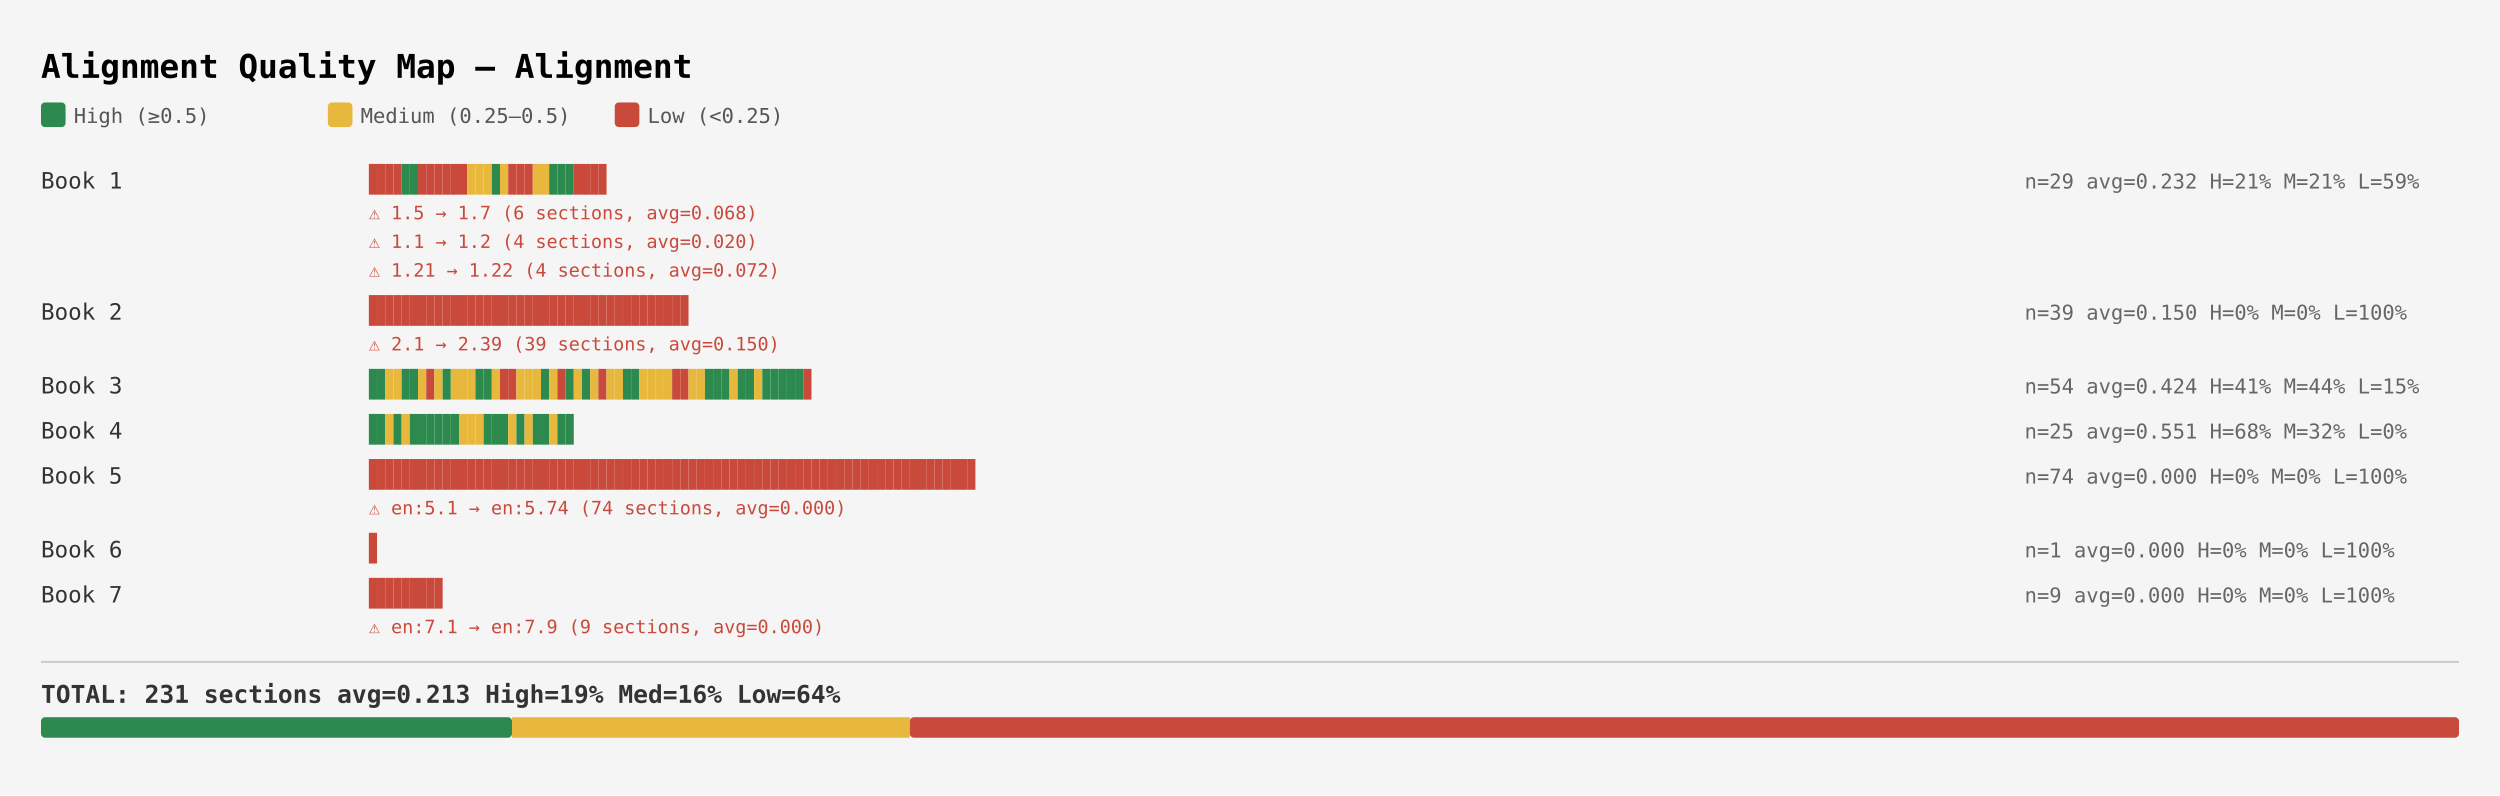
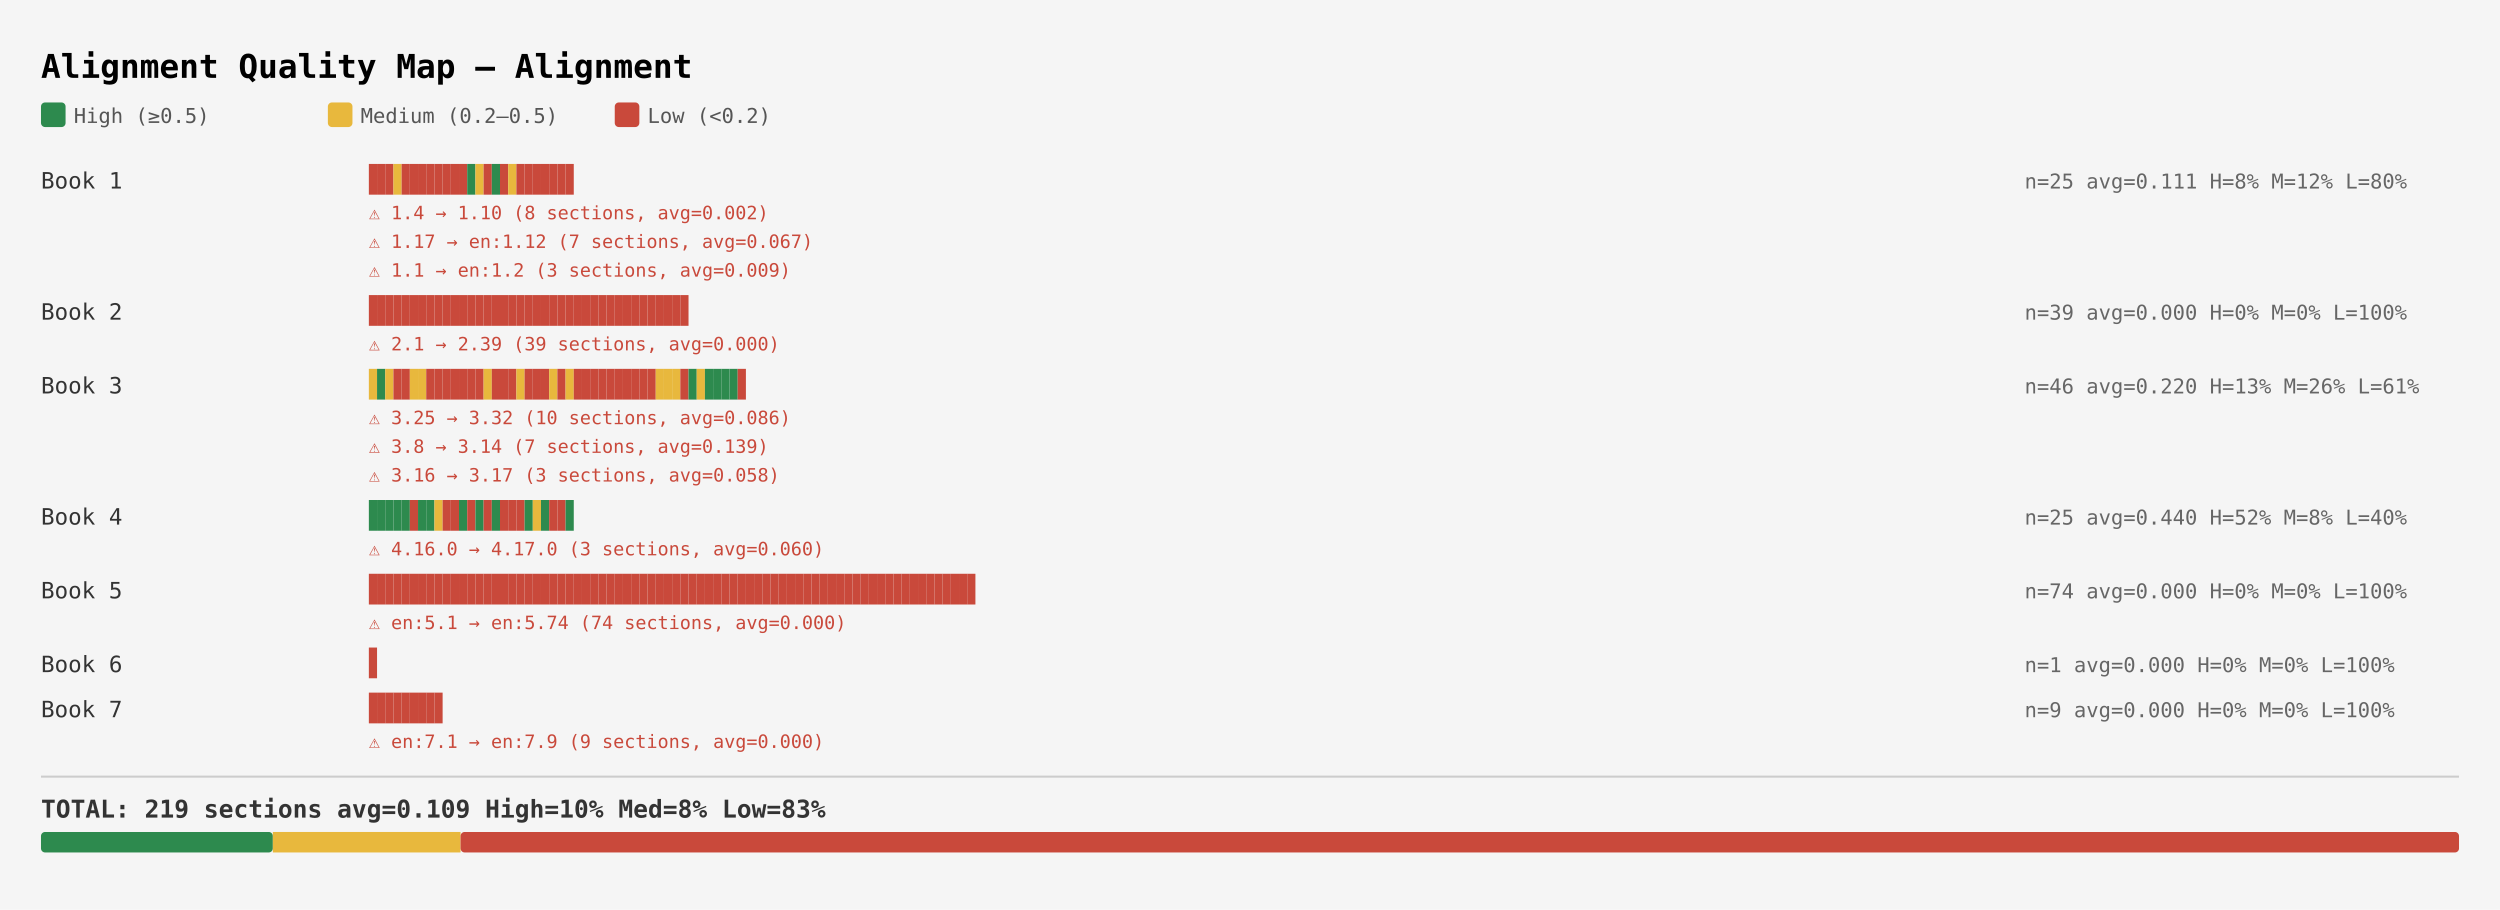
- <svg xmlns="http://www.w3.org/2000/svg" width="1220" height="388" viewBox="0 0 1220 388">
-   <rect width="1220" height="388" fill="#f5f5f5" />
+ <svg xmlns="http://www.w3.org/2000/svg" width="1220" height="444" viewBox="0 0 1220 444">
+   <rect width="1220" height="444" fill="#f5f5f5" />
  <style>
  text { font-family: "SF Mono", "Menlo", "Monaco", monospace; }
  .title { font-size: 16px; font-weight: bold; }
  .subtitle { font-size: 11px; fill: #888; }
  .label { font-size: 11px; fill: #333; }
  .stats { font-size: 10px; fill: #666; }
  .warn { font-size: 9px; fill: #c9493b; }
  .total { font-size: 12px; font-weight: bold; fill: #333; }
  .legend-text { font-size: 10px; fill: #555; }
</style>
  <text x="20" y="38" class="title">Alignment Quality Map — Alignment</text>
  <rect x="20" y="50" width="12" height="12" fill="#2d8a4e" rx="2" />
  <text x="36" y="60" class="legend-text">High (≥0.5)</text>
  <rect x="160" y="50" width="12" height="12" fill="#e8b83d" rx="2" />
-   <text x="176" y="60" class="legend-text">Medium (0.25–0.5)</text>
+   <text x="176" y="60" class="legend-text">Medium (0.2–0.5)</text>
  <rect x="300" y="50" width="12" height="12" fill="#c9493b" rx="2" />
-   <text x="316" y="60" class="legend-text">Low (&lt;0.25)</text>
+   <text x="316" y="60" class="legend-text">Low (&lt;0.2)</text>
  <text x="20" y="92" class="label">Book 1</text>
-   <text x="988" y="92" class="stats">n=29  avg=0.232  H=21%  M=21%  L=59%</text>
+   <text x="988" y="92" class="stats">n=25  avg=0.111  H=8%  M=12%  L=80%</text>
  <a href="tlg0640.tlg001.perseus-eng80.html#s1-1">
    <rect x="180" y="80" width="4" height="15" fill="#c9493b" />
  </a>
  <a href="tlg0640.tlg001.perseus-eng80.html#s1-2">
    <rect x="184" y="80" width="4" height="15" fill="#c9493b" />
  </a>
-   <a href="tlg0640.tlg001.perseus-eng80.html#s1-1">
+   <a href="tlg0640.tlg001.perseus-eng80.html#sen:1-2">
    <rect x="188" y="80" width="4" height="15" fill="#c9493b" />
  </a>
-   <a href="tlg0640.tlg001.perseus-eng80.html#s1-2">
-     <rect x="192" y="80" width="4" height="15" fill="#c9493b" />
-   </a>
  <a href="tlg0640.tlg001.perseus-eng80.html#s1-3">
-     <rect x="196" y="80" width="4" height="15" fill="#2d8a4e" />
+     <rect x="192" y="80" width="4" height="15" fill="#e8b83d" />
  </a>
  <a href="tlg0640.tlg001.perseus-eng80.html#s1-4">
-     <rect x="200" y="80" width="4" height="15" fill="#2d8a4e" />
+     <rect x="196" y="80" width="4" height="15" fill="#c9493b" />
  </a>
  <a href="tlg0640.tlg001.perseus-eng80.html#s1-5">
+     <rect x="200" y="80" width="4" height="15" fill="#c9493b" />
+   </a>
+   <a href="tlg0640.tlg001.perseus-eng80.html#s1-6">
    <rect x="204" y="80" width="4" height="15" fill="#c9493b" />
  </a>
-   <a href="tlg0640.tlg001.perseus-eng80.html#s1-5">
+   <a href="tlg0640.tlg001.perseus-eng80.html#s1-7">
    <rect x="208" y="80" width="4" height="15" fill="#c9493b" />
  </a>
-   <a href="tlg0640.tlg001.perseus-eng80.html#s1-6">
+   <a href="tlg0640.tlg001.perseus-eng80.html#sen:1-5">
    <rect x="212" y="80" width="4" height="15" fill="#c9493b" />
  </a>
-   <a href="tlg0640.tlg001.perseus-eng80.html#s1-7">
+   <a href="tlg0640.tlg001.perseus-eng80.html#s1-8">
    <rect x="216" y="80" width="4" height="15" fill="#c9493b" />
  </a>
-   <a href="tlg0640.tlg001.perseus-eng80.html#s1-6">
+   <a href="tlg0640.tlg001.perseus-eng80.html#s1-9">
    <rect x="220" y="80" width="4" height="15" fill="#c9493b" />
  </a>
-   <a href="tlg0640.tlg001.perseus-eng80.html#s1-7">
+   <a href="tlg0640.tlg001.perseus-eng80.html#s1-10">
    <rect x="224" y="80" width="4" height="15" fill="#c9493b" />
  </a>
-   <a href="tlg0640.tlg001.perseus-eng80.html#s1-8">
-     <rect x="228" y="80" width="4" height="15" fill="#e8b83d" />
-   </a>
-   <a href="tlg0640.tlg001.perseus-eng80.html#s1-9">
+   <a href="tlg0640.tlg001.perseus-eng80.html#s1-11">
+     <rect x="228" y="80" width="4" height="15" fill="#2d8a4e" />
+   </a>
+   <a href="tlg0640.tlg001.perseus-eng80.html#s1-12">
    <rect x="232" y="80" width="4" height="15" fill="#e8b83d" />
  </a>
-   <a href="tlg0640.tlg001.perseus-eng80.html#s1-10">
-     <rect x="236" y="80" width="4" height="15" fill="#e8b83d" />
-   </a>
-   <a href="tlg0640.tlg001.perseus-eng80.html#s1-11">
+   <a href="tlg0640.tlg001.perseus-eng80.html#s1-13">
+     <rect x="236" y="80" width="4" height="15" fill="#c9493b" />
+   </a>
+   <a href="tlg0640.tlg001.perseus-eng80.html#s1-14">
    <rect x="240" y="80" width="4" height="15" fill="#2d8a4e" />
  </a>
-   <a href="tlg0640.tlg001.perseus-eng80.html#s1-12">
-     <rect x="244" y="80" width="4" height="15" fill="#e8b83d" />
-   </a>
-   <a href="tlg0640.tlg001.perseus-eng80.html#s1-13">
-     <rect x="248" y="80" width="4" height="15" fill="#c9493b" />
-   </a>
-   <a href="tlg0640.tlg001.perseus-eng80.html#s1-14">
+   <a href="tlg0640.tlg001.perseus-eng80.html#s1-15">
+     <rect x="244" y="80" width="4" height="15" fill="#c9493b" />
+   </a>
+   <a href="tlg0640.tlg001.perseus-eng80.html#s1-16">
+     <rect x="248" y="80" width="4" height="15" fill="#e8b83d" />
+   </a>
+   <a href="tlg0640.tlg001.perseus-eng80.html#s1-17">
    <rect x="252" y="80" width="4" height="15" fill="#c9493b" />
  </a>
-   <a href="tlg0640.tlg001.perseus-eng80.html#s1-15">
+   <a href="tlg0640.tlg001.perseus-eng80.html#s1-18">
    <rect x="256" y="80" width="4" height="15" fill="#c9493b" />
  </a>
-   <a href="tlg0640.tlg001.perseus-eng80.html#s1-16">
-     <rect x="260" y="80" width="4" height="15" fill="#e8b83d" />
-   </a>
-   <a href="tlg0640.tlg001.perseus-eng80.html#s1-17">
-     <rect x="264" y="80" width="4" height="15" fill="#e8b83d" />
-   </a>
-   <a href="tlg0640.tlg001.perseus-eng80.html#s1-18">
-     <rect x="268" y="80" width="4" height="15" fill="#2d8a4e" />
-   </a>
  <a href="tlg0640.tlg001.perseus-eng80.html#s1-19">
-     <rect x="272" y="80" width="4" height="15" fill="#2d8a4e" />
+     <rect x="260" y="80" width="4" height="15" fill="#c9493b" />
  </a>
  <a href="tlg0640.tlg001.perseus-eng80.html#s1-20">
-     <rect x="276" y="80" width="4" height="15" fill="#2d8a4e" />
+     <rect x="264" y="80" width="4" height="15" fill="#c9493b" />
  </a>
  <a href="tlg0640.tlg001.perseus-eng80.html#s1-21">
-     <rect x="280" y="80" width="4" height="15" fill="#c9493b" />
+     <rect x="268" y="80" width="4" height="15" fill="#c9493b" />
  </a>
  <a href="tlg0640.tlg001.perseus-eng80.html#s1-22">
-     <rect x="284" y="80" width="4" height="15" fill="#c9493b" />
-   </a>
-   <a href="tlg0640.tlg001.perseus-eng80.html#s1-21">
-     <rect x="288" y="80" width="4" height="15" fill="#c9493b" />
-   </a>
-   <a href="tlg0640.tlg001.perseus-eng80.html#s1-22">
-     <rect x="292" y="80" width="4" height="15" fill="#c9493b" />
-   </a>
-   <text x="180" y="107" class="warn">⚠ 1.5 → 1.7  (6 sections, avg=0.068)</text>
-   <text x="180" y="121" class="warn">⚠ 1.1 → 1.2  (4 sections, avg=0.020)</text>
-   <text x="180" y="135" class="warn">⚠ 1.21 → 1.22  (4 sections, avg=0.072)</text>
+     <rect x="272" y="80" width="4" height="15" fill="#c9493b" />
+   </a>
+   <a href="tlg0640.tlg001.perseus-eng80.html#sen:1-12">
+     <rect x="276" y="80" width="4" height="15" fill="#c9493b" />
+   </a>
+   <text x="180" y="107" class="warn">⚠ 1.4 → 1.10  (8 sections, avg=0.002)</text>
+   <text x="180" y="121" class="warn">⚠ 1.17 → en:1.12  (7 sections, avg=0.067)</text>
+   <text x="180" y="135" class="warn">⚠ 1.1 → en:1.2  (3 sections, avg=0.009)</text>
  <text x="20" y="156" class="label">Book 2</text>
-   <text x="988" y="156" class="stats">n=39  avg=0.150  H=0%  M=0%  L=100%</text>
+   <text x="988" y="156" class="stats">n=39  avg=0.000  H=0%  M=0%  L=100%</text>
  <a href="tlg0640.tlg001.perseus-eng80.html#s2-1">
    <rect x="180" y="144" width="4" height="15" fill="#c9493b" />
  </a>
  <a href="tlg0640.tlg001.perseus-eng80.html#s2-2">
    <rect x="184" y="144" width="4" height="15" fill="#c9493b" />
  </a>
  <a href="tlg0640.tlg001.perseus-eng80.html#s2-3">
    <rect x="188" y="144" width="4" height="15" fill="#c9493b" />
  </a>
  <a href="tlg0640.tlg001.perseus-eng80.html#s2-4">
    <rect x="192" y="144" width="4" height="15" fill="#c9493b" />
  </a>
  <a href="tlg0640.tlg001.perseus-eng80.html#s2-5">
    <rect x="196" y="144" width="4" height="15" fill="#c9493b" />
  </a>
  <a href="tlg0640.tlg001.perseus-eng80.html#s2-6">
    <rect x="200" y="144" width="4" height="15" fill="#c9493b" />
  </a>
  <a href="tlg0640.tlg001.perseus-eng80.html#s2-7">
    <rect x="204" y="144" width="4" height="15" fill="#c9493b" />
  </a>
  <a href="tlg0640.tlg001.perseus-eng80.html#s2-8">
    <rect x="208" y="144" width="4" height="15" fill="#c9493b" />
  </a>
  <a href="tlg0640.tlg001.perseus-eng80.html#s2-9">
    <rect x="212" y="144" width="4" height="15" fill="#c9493b" />
  </a>
  <a href="tlg0640.tlg001.perseus-eng80.html#s2-10">
    <rect x="216" y="144" width="4" height="15" fill="#c9493b" />
  </a>
  <a href="tlg0640.tlg001.perseus-eng80.html#s2-11">
    <rect x="220" y="144" width="4" height="15" fill="#c9493b" />
  </a>
  <a href="tlg0640.tlg001.perseus-eng80.html#s2-12">
    <rect x="224" y="144" width="4" height="15" fill="#c9493b" />
  </a>
  <a href="tlg0640.tlg001.perseus-eng80.html#s2-13">
    <rect x="228" y="144" width="4" height="15" fill="#c9493b" />
  </a>
  <a href="tlg0640.tlg001.perseus-eng80.html#s2-14">
    <rect x="232" y="144" width="4" height="15" fill="#c9493b" />
  </a>
  <a href="tlg0640.tlg001.perseus-eng80.html#s2-15">
    <rect x="236" y="144" width="4" height="15" fill="#c9493b" />
  </a>
  <a href="tlg0640.tlg001.perseus-eng80.html#s2-16">
    <rect x="240" y="144" width="4" height="15" fill="#c9493b" />
  </a>
  <a href="tlg0640.tlg001.perseus-eng80.html#s2-17">
    <rect x="244" y="144" width="4" height="15" fill="#c9493b" />
  </a>
  <a href="tlg0640.tlg001.perseus-eng80.html#s2-18">
    <rect x="248" y="144" width="4" height="15" fill="#c9493b" />
  </a>
  <a href="tlg0640.tlg001.perseus-eng80.html#s2-19">
    <rect x="252" y="144" width="4" height="15" fill="#c9493b" />
  </a>
  <a href="tlg0640.tlg001.perseus-eng80.html#s2-20">
    <rect x="256" y="144" width="4" height="15" fill="#c9493b" />
  </a>
  <a href="tlg0640.tlg001.perseus-eng80.html#s2-21">
    <rect x="260" y="144" width="4" height="15" fill="#c9493b" />
  </a>
  <a href="tlg0640.tlg001.perseus-eng80.html#s2-22">
    <rect x="264" y="144" width="4" height="15" fill="#c9493b" />
  </a>
  <a href="tlg0640.tlg001.perseus-eng80.html#s2-23">
    <rect x="268" y="144" width="4" height="15" fill="#c9493b" />
  </a>
  <a href="tlg0640.tlg001.perseus-eng80.html#s2-24">
    <rect x="272" y="144" width="4" height="15" fill="#c9493b" />
  </a>
  <a href="tlg0640.tlg001.perseus-eng80.html#s2-25">
    <rect x="276" y="144" width="4" height="15" fill="#c9493b" />
  </a>
  <a href="tlg0640.tlg001.perseus-eng80.html#s2-26">
    <rect x="280" y="144" width="4" height="15" fill="#c9493b" />
  </a>
  <a href="tlg0640.tlg001.perseus-eng80.html#s2-27">
    <rect x="284" y="144" width="4" height="15" fill="#c9493b" />
  </a>
  <a href="tlg0640.tlg001.perseus-eng80.html#s2-28">
    <rect x="288" y="144" width="4" height="15" fill="#c9493b" />
  </a>
  <a href="tlg0640.tlg001.perseus-eng80.html#s2-29">
    <rect x="292" y="144" width="4" height="15" fill="#c9493b" />
  </a>
  <a href="tlg0640.tlg001.perseus-eng80.html#s2-30">
    <rect x="296" y="144" width="4" height="15" fill="#c9493b" />
  </a>
  <a href="tlg0640.tlg001.perseus-eng80.html#s2-31">
    <rect x="300" y="144" width="4" height="15" fill="#c9493b" />
  </a>
  <a href="tlg0640.tlg001.perseus-eng80.html#s2-32">
    <rect x="304" y="144" width="4" height="15" fill="#c9493b" />
  </a>
  <a href="tlg0640.tlg001.perseus-eng80.html#s2-33">
    <rect x="308" y="144" width="4" height="15" fill="#c9493b" />
  </a>
  <a href="tlg0640.tlg001.perseus-eng80.html#s2-34">
    <rect x="312" y="144" width="4" height="15" fill="#c9493b" />
  </a>
  <a href="tlg0640.tlg001.perseus-eng80.html#s2-35">
    <rect x="316" y="144" width="4" height="15" fill="#c9493b" />
  </a>
  <a href="tlg0640.tlg001.perseus-eng80.html#s2-36">
    <rect x="320" y="144" width="4" height="15" fill="#c9493b" />
  </a>
  <a href="tlg0640.tlg001.perseus-eng80.html#s2-37">
    <rect x="324" y="144" width="4" height="15" fill="#c9493b" />
  </a>
  <a href="tlg0640.tlg001.perseus-eng80.html#s2-38">
    <rect x="328" y="144" width="4" height="15" fill="#c9493b" />
  </a>
  <a href="tlg0640.tlg001.perseus-eng80.html#s2-39">
    <rect x="332" y="144" width="4" height="15" fill="#c9493b" />
  </a>
-   <text x="180" y="171" class="warn">⚠ 2.1 → 2.39  (39 sections, avg=0.150)</text>
+   <text x="180" y="171" class="warn">⚠ 2.1 → 2.39  (39 sections, avg=0.000)</text>
  <text x="20" y="192" class="label">Book 3</text>
-   <text x="988" y="192" class="stats">n=54  avg=0.424  H=41%  M=44%  L=15%</text>
+   <text x="988" y="192" class="stats">n=46  avg=0.220  H=13%  M=26%  L=61%</text>
  <a href="tlg0640.tlg001.perseus-eng80.html#s3-1">
-     <rect x="180" y="180" width="4" height="15" fill="#2d8a4e" />
-   </a>
-   <a href="tlg0640.tlg001.perseus-eng80.html#s3-1">
+     <rect x="180" y="180" width="4" height="15" fill="#e8b83d" />
+   </a>
+   <a href="tlg0640.tlg001.perseus-eng80.html#s3-2">
    <rect x="184" y="180" width="4" height="15" fill="#2d8a4e" />
  </a>
-   <a href="tlg0640.tlg001.perseus-eng80.html#s3-2">
+   <a href="tlg0640.tlg001.perseus-eng80.html#s3-3">
    <rect x="188" y="180" width="4" height="15" fill="#e8b83d" />
  </a>
-   <a href="tlg0640.tlg001.perseus-eng80.html#s3-2">
-     <rect x="192" y="180" width="4" height="15" fill="#e8b83d" />
-   </a>
-   <a href="tlg0640.tlg001.perseus-eng80.html#s3-3">
-     <rect x="196" y="180" width="4" height="15" fill="#2d8a4e" />
-   </a>
-   <a href="tlg0640.tlg001.perseus-eng80.html#s3-3">
-     <rect x="200" y="180" width="4" height="15" fill="#2d8a4e" />
-   </a>
  <a href="tlg0640.tlg001.perseus-eng80.html#s3-4">
+     <rect x="192" y="180" width="4" height="15" fill="#c9493b" />
+   </a>
+   <a href="tlg0640.tlg001.perseus-eng80.html#s3-5">
+     <rect x="196" y="180" width="4" height="15" fill="#c9493b" />
+   </a>
+   <a href="tlg0640.tlg001.perseus-eng80.html#s3-6">
+     <rect x="200" y="180" width="4" height="15" fill="#e8b83d" />
+   </a>
+   <a href="tlg0640.tlg001.perseus-eng80.html#s3-7">
    <rect x="204" y="180" width="4" height="15" fill="#e8b83d" />
  </a>
-   <a href="tlg0640.tlg001.perseus-eng80.html#s3-5">
+   <a href="tlg0640.tlg001.perseus-eng80.html#s3-8">
    <rect x="208" y="180" width="4" height="15" fill="#c9493b" />
  </a>
-   <a href="tlg0640.tlg001.perseus-eng80.html#s3-5">
-     <rect x="212" y="180" width="4" height="15" fill="#e8b83d" />
-   </a>
-   <a href="tlg0640.tlg001.perseus-eng80.html#s3-6">
-     <rect x="216" y="180" width="4" height="15" fill="#2d8a4e" />
-   </a>
-   <a href="tlg0640.tlg001.perseus-eng80.html#s3-7">
-     <rect x="220" y="180" width="4" height="15" fill="#e8b83d" />
-   </a>
-   <a href="tlg0640.tlg001.perseus-eng80.html#s3-7">
-     <rect x="224" y="180" width="4" height="15" fill="#e8b83d" />
-   </a>
-   <a href="tlg0640.tlg001.perseus-eng80.html#s3-8">
-     <rect x="228" y="180" width="4" height="15" fill="#e8b83d" />
-   </a>
  <a href="tlg0640.tlg001.perseus-eng80.html#s3-9">
-     <rect x="232" y="180" width="4" height="15" fill="#2d8a4e" />
+     <rect x="212" y="180" width="4" height="15" fill="#c9493b" />
  </a>
  <a href="tlg0640.tlg001.perseus-eng80.html#s3-10">
-     <rect x="236" y="180" width="4" height="15" fill="#2d8a4e" />
+     <rect x="216" y="180" width="4" height="15" fill="#c9493b" />
  </a>
  <a href="tlg0640.tlg001.perseus-eng80.html#s3-11">
-     <rect x="240" y="180" width="4" height="15" fill="#e8b83d" />
-   </a>
-   <a href="tlg0640.tlg001.perseus-eng80.html#s3-11">
+     <rect x="220" y="180" width="4" height="15" fill="#c9493b" />
+   </a>
+   <a href="tlg0640.tlg001.perseus-eng80.html#s3-12">
+     <rect x="224" y="180" width="4" height="15" fill="#c9493b" />
+   </a>
+   <a href="tlg0640.tlg001.perseus-eng80.html#s3-13">
+     <rect x="228" y="180" width="4" height="15" fill="#c9493b" />
+   </a>
+   <a href="tlg0640.tlg001.perseus-eng80.html#s3-14">
+     <rect x="232" y="180" width="4" height="15" fill="#c9493b" />
+   </a>
+   <a href="tlg0640.tlg001.perseus-eng80.html#s3-15">
+     <rect x="236" y="180" width="4" height="15" fill="#e8b83d" />
+   </a>
+   <a href="tlg0640.tlg001.perseus-eng80.html#s3-16">
+     <rect x="240" y="180" width="4" height="15" fill="#c9493b" />
+   </a>
+   <a href="tlg0640.tlg001.perseus-eng80.html#sen:3-16">
    <rect x="244" y="180" width="4" height="15" fill="#c9493b" />
  </a>
-   <a href="tlg0640.tlg001.perseus-eng80.html#s3-12">
+   <a href="tlg0640.tlg001.perseus-eng80.html#s3-17">
    <rect x="248" y="180" width="4" height="15" fill="#c9493b" />
  </a>
-   <a href="tlg0640.tlg001.perseus-eng80.html#s3-12">
+   <a href="tlg0640.tlg001.perseus-eng80.html#s3-18">
    <rect x="252" y="180" width="4" height="15" fill="#e8b83d" />
  </a>
-   <a href="tlg0640.tlg001.perseus-eng80.html#s3-13">
-     <rect x="256" y="180" width="4" height="15" fill="#e8b83d" />
-   </a>
-   <a href="tlg0640.tlg001.perseus-eng80.html#s3-14">
-     <rect x="260" y="180" width="4" height="15" fill="#e8b83d" />
-   </a>
-   <a href="tlg0640.tlg001.perseus-eng80.html#s3-15">
-     <rect x="264" y="180" width="4" height="15" fill="#2d8a4e" />
-   </a>
-   <a href="tlg0640.tlg001.perseus-eng80.html#s3-16">
+   <a href="tlg0640.tlg001.perseus-eng80.html#s3-19">
+     <rect x="256" y="180" width="4" height="15" fill="#c9493b" />
+   </a>
+   <a href="tlg0640.tlg001.perseus-eng80.html#s3-20">
+     <rect x="260" y="180" width="4" height="15" fill="#c9493b" />
+   </a>
+   <a href="tlg0640.tlg001.perseus-eng80.html#s3-21">
+     <rect x="264" y="180" width="4" height="15" fill="#c9493b" />
+   </a>
+   <a href="tlg0640.tlg001.perseus-eng80.html#s3-22">
    <rect x="268" y="180" width="4" height="15" fill="#e8b83d" />
  </a>
-   <a href="tlg0640.tlg001.perseus-eng80.html#s3-17">
+   <a href="tlg0640.tlg001.perseus-eng80.html#s3-23">
    <rect x="272" y="180" width="4" height="15" fill="#c9493b" />
  </a>
-   <a href="tlg0640.tlg001.perseus-eng80.html#s3-16">
-     <rect x="276" y="180" width="4" height="15" fill="#2d8a4e" />
-   </a>
-   <a href="tlg0640.tlg001.perseus-eng80.html#s3-17">
-     <rect x="280" y="180" width="4" height="15" fill="#e8b83d" />
-   </a>
-   <a href="tlg0640.tlg001.perseus-eng80.html#s3-18">
-     <rect x="284" y="180" width="4" height="15" fill="#2d8a4e" />
-   </a>
-   <a href="tlg0640.tlg001.perseus-eng80.html#s3-18">
-     <rect x="288" y="180" width="4" height="15" fill="#e8b83d" />
-   </a>
-   <a href="tlg0640.tlg001.perseus-eng80.html#s3-19">
+   <a href="tlg0640.tlg001.perseus-eng80.html#s3-24">
+     <rect x="276" y="180" width="4" height="15" fill="#e8b83d" />
+   </a>
+   <a href="tlg0640.tlg001.perseus-eng80.html#s3-25">
+     <rect x="280" y="180" width="4" height="15" fill="#c9493b" />
+   </a>
+   <a href="tlg0640.tlg001.perseus-eng80.html#s3-26">
+     <rect x="284" y="180" width="4" height="15" fill="#c9493b" />
+   </a>
+   <a href="tlg0640.tlg001.perseus-eng80.html#s3-27">
+     <rect x="288" y="180" width="4" height="15" fill="#c9493b" />
+   </a>
+   <a href="tlg0640.tlg001.perseus-eng80.html#sen:3-27">
    <rect x="292" y="180" width="4" height="15" fill="#c9493b" />
  </a>
-   <a href="tlg0640.tlg001.perseus-eng80.html#s3-20">
-     <rect x="296" y="180" width="4" height="15" fill="#e8b83d" />
-   </a>
-   <a href="tlg0640.tlg001.perseus-eng80.html#s3-21">
-     <rect x="300" y="180" width="4" height="15" fill="#e8b83d" />
-   </a>
-   <a href="tlg0640.tlg001.perseus-eng80.html#s3-22">
-     <rect x="304" y="180" width="4" height="15" fill="#2d8a4e" />
-   </a>
-   <a href="tlg0640.tlg001.perseus-eng80.html#s3-23">
-     <rect x="308" y="180" width="4" height="15" fill="#2d8a4e" />
-   </a>
-   <a href="tlg0640.tlg001.perseus-eng80.html#s3-24">
-     <rect x="312" y="180" width="4" height="15" fill="#e8b83d" />
-   </a>
-   <a href="tlg0640.tlg001.perseus-eng80.html#s3-25">
-     <rect x="316" y="180" width="4" height="15" fill="#e8b83d" />
-   </a>
-   <a href="tlg0640.tlg001.perseus-eng80.html#s3-26">
+   <a href="tlg0640.tlg001.perseus-eng80.html#s3-28">
+     <rect x="296" y="180" width="4" height="15" fill="#c9493b" />
+   </a>
+   <a href="tlg0640.tlg001.perseus-eng80.html#s3-29">
+     <rect x="300" y="180" width="4" height="15" fill="#c9493b" />
+   </a>
+   <a href="tlg0640.tlg001.perseus-eng80.html#s3-30">
+     <rect x="304" y="180" width="4" height="15" fill="#c9493b" />
+   </a>
+   <a href="tlg0640.tlg001.perseus-eng80.html#s3-31">
+     <rect x="308" y="180" width="4" height="15" fill="#c9493b" />
+   </a>
+   <a href="tlg0640.tlg001.perseus-eng80.html#sen:3-32">
+     <rect x="312" y="180" width="4" height="15" fill="#c9493b" />
+   </a>
+   <a href="tlg0640.tlg001.perseus-eng80.html#s3-32">
+     <rect x="316" y="180" width="4" height="15" fill="#c9493b" />
+   </a>
+   <a href="tlg0640.tlg001.perseus-eng80.html#s3-33">
    <rect x="320" y="180" width="4" height="15" fill="#e8b83d" />
  </a>
-   <a href="tlg0640.tlg001.perseus-eng80.html#s3-27">
+   <a href="tlg0640.tlg001.perseus-eng80.html#s3-34">
    <rect x="324" y="180" width="4" height="15" fill="#e8b83d" />
  </a>
-   <a href="tlg0640.tlg001.perseus-eng80.html#s3-28">
-     <rect x="328" y="180" width="4" height="15" fill="#c9493b" />
-   </a>
-   <a href="tlg0640.tlg001.perseus-eng80.html#s3-29">
+   <a href="tlg0640.tlg001.perseus-eng80.html#s3-35">
+     <rect x="328" y="180" width="4" height="15" fill="#e8b83d" />
+   </a>
+   <a href="tlg0640.tlg001.perseus-eng80.html#sen:3-37">
    <rect x="332" y="180" width="4" height="15" fill="#c9493b" />
  </a>
-   <a href="tlg0640.tlg001.perseus-eng80.html#s3-28">
-     <rect x="336" y="180" width="4" height="15" fill="#e8b83d" />
-   </a>
-   <a href="tlg0640.tlg001.perseus-eng80.html#s3-29">
+   <a href="tlg0640.tlg001.perseus-eng80.html#s3-36">
+     <rect x="336" y="180" width="4" height="15" fill="#2d8a4e" />
+   </a>
+   <a href="tlg0640.tlg001.perseus-eng80.html#s3-37">
    <rect x="340" y="180" width="4" height="15" fill="#e8b83d" />
  </a>
-   <a href="tlg0640.tlg001.perseus-eng80.html#s3-30">
+   <a href="tlg0640.tlg001.perseus-eng80.html#s3-38">
    <rect x="344" y="180" width="4" height="15" fill="#2d8a4e" />
  </a>
-   <a href="tlg0640.tlg001.perseus-eng80.html#s3-31">
+   <a href="tlg0640.tlg001.perseus-eng80.html#s3-39">
    <rect x="348" y="180" width="4" height="15" fill="#2d8a4e" />
  </a>
-   <a href="tlg0640.tlg001.perseus-eng80.html#s3-32">
+   <a href="tlg0640.tlg001.perseus-eng80.html#s3-40">
    <rect x="352" y="180" width="4" height="15" fill="#2d8a4e" />
  </a>
-   <a href="tlg0640.tlg001.perseus-eng80.html#s3-33">
-     <rect x="356" y="180" width="4" height="15" fill="#e8b83d" />
-   </a>
-   <a href="tlg0640.tlg001.perseus-eng80.html#s3-34">
-     <rect x="360" y="180" width="4" height="15" fill="#2d8a4e" />
-   </a>
-   <a href="tlg0640.tlg001.perseus-eng80.html#s3-35">
-     <rect x="364" y="180" width="4" height="15" fill="#2d8a4e" />
-   </a>
-   <a href="tlg0640.tlg001.perseus-eng80.html#s3-36">
-     <rect x="368" y="180" width="4" height="15" fill="#e8b83d" />
-   </a>
-   <a href="tlg0640.tlg001.perseus-eng80.html#s3-37">
-     <rect x="372" y="180" width="4" height="15" fill="#2d8a4e" />
-   </a>
-   <a href="tlg0640.tlg001.perseus-eng80.html#s3-38">
-     <rect x="376" y="180" width="4" height="15" fill="#2d8a4e" />
-   </a>
-   <a href="tlg0640.tlg001.perseus-eng80.html#s3-39">
-     <rect x="380" y="180" width="4" height="15" fill="#2d8a4e" />
-   </a>
-   <a href="tlg0640.tlg001.perseus-eng80.html#s3-40">
-     <rect x="384" y="180" width="4" height="15" fill="#2d8a4e" />
-   </a>
  <a href="tlg0640.tlg001.perseus-eng80.html#s3-41">
-     <rect x="388" y="180" width="4" height="15" fill="#2d8a4e" />
+     <rect x="356" y="180" width="4" height="15" fill="#2d8a4e" />
  </a>
  <a href="tlg0640.tlg001.perseus-eng80.html#s3-42">
-     <rect x="392" y="180" width="4" height="15" fill="#c9493b" />
-   </a>
-   <text x="20" y="214" class="label">Book 4</text>
-   <text x="988" y="214" class="stats">n=25  avg=0.551  H=68%  M=32%  L=0%</text>
+     <rect x="360" y="180" width="4" height="15" fill="#c9493b" />
+   </a>
+   <text x="180" y="207" class="warn">⚠ 3.25 → 3.32  (10 sections, avg=0.086)</text>
+   <text x="180" y="221" class="warn">⚠ 3.8 → 3.14  (7 sections, avg=0.139)</text>
+   <text x="180" y="235" class="warn">⚠ 3.16 → 3.17  (3 sections, avg=0.058)</text>
+   <text x="20" y="256" class="label">Book 4</text>
+   <text x="988" y="256" class="stats">n=25  avg=0.440  H=52%  M=8%  L=40%</text>
  <a href="tlg0640.tlg001.perseus-eng80.html#s4-1">
-     <rect x="180" y="202" width="4" height="15" fill="#2d8a4e" />
+     <rect x="180" y="244" width="4" height="15" fill="#2d8a4e" />
  </a>
  <a href="tlg0640.tlg001.perseus-eng80.html#s4-2">
-     <rect x="184" y="202" width="4" height="15" fill="#2d8a4e" />
+     <rect x="184" y="244" width="4" height="15" fill="#2d8a4e" />
  </a>
  <a href="tlg0640.tlg001.perseus-eng80.html#s4-3">
-     <rect x="188" y="202" width="4" height="15" fill="#e8b83d" />
+     <rect x="188" y="244" width="4" height="15" fill="#2d8a4e" />
  </a>
  <a href="tlg0640.tlg001.perseus-eng80.html#s4-4">
-     <rect x="192" y="202" width="4" height="15" fill="#2d8a4e" />
+     <rect x="192" y="244" width="4" height="15" fill="#2d8a4e" />
  </a>
  <a href="tlg0640.tlg001.perseus-eng80.html#s4-5">
-     <rect x="196" y="202" width="4" height="15" fill="#e8b83d" />
+     <rect x="196" y="244" width="4" height="15" fill="#2d8a4e" />
  </a>
  <a href="tlg0640.tlg001.perseus-eng80.html#s4-6">
-     <rect x="200" y="202" width="4" height="15" fill="#2d8a4e" />
+     <rect x="200" y="244" width="4" height="15" fill="#c9493b" />
  </a>
  <a href="tlg0640.tlg001.perseus-eng80.html#s4-7">
-     <rect x="204" y="202" width="4" height="15" fill="#2d8a4e" />
+     <rect x="204" y="244" width="4" height="15" fill="#2d8a4e" />
  </a>
  <a href="tlg0640.tlg001.perseus-eng80.html#s4-8">
-     <rect x="208" y="202" width="4" height="15" fill="#2d8a4e" />
+     <rect x="208" y="244" width="4" height="15" fill="#2d8a4e" />
  </a>
  <a href="tlg0640.tlg001.perseus-eng80.html#s4-9">
-     <rect x="212" y="202" width="4" height="15" fill="#2d8a4e" />
+     <rect x="212" y="244" width="4" height="15" fill="#e8b83d" />
  </a>
  <a href="tlg0640.tlg001.perseus-eng80.html#s4-10">
-     <rect x="216" y="202" width="4" height="15" fill="#2d8a4e" />
+     <rect x="216" y="244" width="4" height="15" fill="#c9493b" />
  </a>
  <a href="tlg0640.tlg001.perseus-eng80.html#s4-11">
-     <rect x="220" y="202" width="4" height="15" fill="#2d8a4e" />
+     <rect x="220" y="244" width="4" height="15" fill="#c9493b" />
  </a>
  <a href="tlg0640.tlg001.perseus-eng80.html#s4-12">
-     <rect x="224" y="202" width="4" height="15" fill="#e8b83d" />
+     <rect x="224" y="244" width="4" height="15" fill="#2d8a4e" />
  </a>
  <a href="tlg0640.tlg001.perseus-eng80.html#s4-13-0">
-     <rect x="228" y="202" width="4" height="15" fill="#e8b83d" />
+     <rect x="228" y="244" width="4" height="15" fill="#c9493b" />
  </a>
  <a href="tlg0640.tlg001.perseus-eng80.html#s4-13-1">
-     <rect x="232" y="202" width="4" height="15" fill="#e8b83d" />
+     <rect x="232" y="244" width="4" height="15" fill="#2d8a4e" />
  </a>
  <a href="tlg0640.tlg001.perseus-eng80.html#s4-14">
-     <rect x="236" y="202" width="4" height="15" fill="#2d8a4e" />
+     <rect x="236" y="244" width="4" height="15" fill="#c9493b" />
  </a>
  <a href="tlg0640.tlg001.perseus-eng80.html#s4-15">
-     <rect x="240" y="202" width="4" height="15" fill="#2d8a4e" />
+     <rect x="240" y="244" width="4" height="15" fill="#2d8a4e" />
  </a>
  <a href="tlg0640.tlg001.perseus-eng80.html#s4-16-0">
-     <rect x="244" y="202" width="4" height="15" fill="#2d8a4e" />
+     <rect x="244" y="244" width="4" height="15" fill="#c9493b" />
  </a>
  <a href="tlg0640.tlg001.perseus-eng80.html#s4-16-1">
-     <rect x="248" y="202" width="4" height="15" fill="#e8b83d" />
+     <rect x="248" y="244" width="4" height="15" fill="#c9493b" />
  </a>
  <a href="tlg0640.tlg001.perseus-eng80.html#s4-17-0">
-     <rect x="252" y="202" width="4" height="15" fill="#2d8a4e" />
+     <rect x="252" y="244" width="4" height="15" fill="#c9493b" />
  </a>
  <a href="tlg0640.tlg001.perseus-eng80.html#s4-17-1">
-     <rect x="256" y="202" width="4" height="15" fill="#e8b83d" />
+     <rect x="256" y="244" width="4" height="15" fill="#2d8a4e" />
  </a>
  <a href="tlg0640.tlg001.perseus-eng80.html#s4-18-0">
-     <rect x="260" y="202" width="4" height="15" fill="#2d8a4e" />
+     <rect x="260" y="244" width="4" height="15" fill="#e8b83d" />
  </a>
  <a href="tlg0640.tlg001.perseus-eng80.html#s4-18-1">
-     <rect x="264" y="202" width="4" height="15" fill="#2d8a4e" />
+     <rect x="264" y="244" width="4" height="15" fill="#2d8a4e" />
  </a>
  <a href="tlg0640.tlg001.perseus-eng80.html#s4-19-0">
-     <rect x="268" y="202" width="4" height="15" fill="#e8b83d" />
+     <rect x="268" y="244" width="4" height="15" fill="#c9493b" />
  </a>
  <a href="tlg0640.tlg001.perseus-eng80.html#s4-19-1">
-     <rect x="272" y="202" width="4" height="15" fill="#2d8a4e" />
+     <rect x="272" y="244" width="4" height="15" fill="#c9493b" />
  </a>
  <a href="tlg0640.tlg001.perseus-eng80.html#s4-19-2">
-     <rect x="276" y="202" width="4" height="15" fill="#2d8a4e" />
-   </a>
-   <text x="20" y="236" class="label">Book 5</text>
-   <text x="988" y="236" class="stats">n=74  avg=0.000  H=0%  M=0%  L=100%</text>
+     <rect x="276" y="244" width="4" height="15" fill="#2d8a4e" />
+   </a>
+   <text x="180" y="271" class="warn">⚠ 4.16.0 → 4.17.0  (3 sections, avg=0.060)</text>
+   <text x="20" y="292" class="label">Book 5</text>
+   <text x="988" y="292" class="stats">n=74  avg=0.000  H=0%  M=0%  L=100%</text>
  <a href="tlg0640.tlg001.perseus-eng80.html#sen:5-1">
-     <rect x="180" y="224" width="4" height="15" fill="#c9493b" />
+     <rect x="180" y="280" width="4" height="15" fill="#c9493b" />
  </a>
  <a href="tlg0640.tlg001.perseus-eng80.html#sen:5-2">
-     <rect x="184" y="224" width="4" height="15" fill="#c9493b" />
+     <rect x="184" y="280" width="4" height="15" fill="#c9493b" />
  </a>
  <a href="tlg0640.tlg001.perseus-eng80.html#sen:5-3">
-     <rect x="188" y="224" width="4" height="15" fill="#c9493b" />
+     <rect x="188" y="280" width="4" height="15" fill="#c9493b" />
  </a>
  <a href="tlg0640.tlg001.perseus-eng80.html#sen:5-4">
-     <rect x="192" y="224" width="4" height="15" fill="#c9493b" />
+     <rect x="192" y="280" width="4" height="15" fill="#c9493b" />
  </a>
  <a href="tlg0640.tlg001.perseus-eng80.html#sen:5-5">
-     <rect x="196" y="224" width="4" height="15" fill="#c9493b" />
+     <rect x="196" y="280" width="4" height="15" fill="#c9493b" />
  </a>
  <a href="tlg0640.tlg001.perseus-eng80.html#sen:5-6">
-     <rect x="200" y="224" width="4" height="15" fill="#c9493b" />
+     <rect x="200" y="280" width="4" height="15" fill="#c9493b" />
  </a>
  <a href="tlg0640.tlg001.perseus-eng80.html#sen:5-7">
-     <rect x="204" y="224" width="4" height="15" fill="#c9493b" />
+     <rect x="204" y="280" width="4" height="15" fill="#c9493b" />
  </a>
  <a href="tlg0640.tlg001.perseus-eng80.html#sen:5-8">
-     <rect x="208" y="224" width="4" height="15" fill="#c9493b" />
+     <rect x="208" y="280" width="4" height="15" fill="#c9493b" />
  </a>
  <a href="tlg0640.tlg001.perseus-eng80.html#sen:5-9">
-     <rect x="212" y="224" width="4" height="15" fill="#c9493b" />
+     <rect x="212" y="280" width="4" height="15" fill="#c9493b" />
  </a>
  <a href="tlg0640.tlg001.perseus-eng80.html#sen:5-10">
-     <rect x="216" y="224" width="4" height="15" fill="#c9493b" />
+     <rect x="216" y="280" width="4" height="15" fill="#c9493b" />
  </a>
  <a href="tlg0640.tlg001.perseus-eng80.html#sen:5-11">
-     <rect x="220" y="224" width="4" height="15" fill="#c9493b" />
+     <rect x="220" y="280" width="4" height="15" fill="#c9493b" />
  </a>
  <a href="tlg0640.tlg001.perseus-eng80.html#sen:5-12">
-     <rect x="224" y="224" width="4" height="15" fill="#c9493b" />
+     <rect x="224" y="280" width="4" height="15" fill="#c9493b" />
  </a>
  <a href="tlg0640.tlg001.perseus-eng80.html#sen:5-13">
-     <rect x="228" y="224" width="4" height="15" fill="#c9493b" />
+     <rect x="228" y="280" width="4" height="15" fill="#c9493b" />
  </a>
  <a href="tlg0640.tlg001.perseus-eng80.html#sen:5-14">
-     <rect x="232" y="224" width="4" height="15" fill="#c9493b" />
+     <rect x="232" y="280" width="4" height="15" fill="#c9493b" />
  </a>
  <a href="tlg0640.tlg001.perseus-eng80.html#sen:5-15">
-     <rect x="236" y="224" width="4" height="15" fill="#c9493b" />
+     <rect x="236" y="280" width="4" height="15" fill="#c9493b" />
  </a>
  <a href="tlg0640.tlg001.perseus-eng80.html#sen:5-16">
-     <rect x="240" y="224" width="4" height="15" fill="#c9493b" />
+     <rect x="240" y="280" width="4" height="15" fill="#c9493b" />
  </a>
  <a href="tlg0640.tlg001.perseus-eng80.html#sen:5-17">
-     <rect x="244" y="224" width="4" height="15" fill="#c9493b" />
+     <rect x="244" y="280" width="4" height="15" fill="#c9493b" />
  </a>
  <a href="tlg0640.tlg001.perseus-eng80.html#sen:5-18">
-     <rect x="248" y="224" width="4" height="15" fill="#c9493b" />
+     <rect x="248" y="280" width="4" height="15" fill="#c9493b" />
  </a>
  <a href="tlg0640.tlg001.perseus-eng80.html#sen:5-19">
-     <rect x="252" y="224" width="4" height="15" fill="#c9493b" />
+     <rect x="252" y="280" width="4" height="15" fill="#c9493b" />
  </a>
  <a href="tlg0640.tlg001.perseus-eng80.html#sen:5-20">
-     <rect x="256" y="224" width="4" height="15" fill="#c9493b" />
+     <rect x="256" y="280" width="4" height="15" fill="#c9493b" />
  </a>
  <a href="tlg0640.tlg001.perseus-eng80.html#sen:5-21">
-     <rect x="260" y="224" width="4" height="15" fill="#c9493b" />
+     <rect x="260" y="280" width="4" height="15" fill="#c9493b" />
  </a>
  <a href="tlg0640.tlg001.perseus-eng80.html#sen:5-22">
-     <rect x="264" y="224" width="4" height="15" fill="#c9493b" />
+     <rect x="264" y="280" width="4" height="15" fill="#c9493b" />
  </a>
  <a href="tlg0640.tlg001.perseus-eng80.html#sen:5-23">
-     <rect x="268" y="224" width="4" height="15" fill="#c9493b" />
+     <rect x="268" y="280" width="4" height="15" fill="#c9493b" />
  </a>
  <a href="tlg0640.tlg001.perseus-eng80.html#sen:5-24">
-     <rect x="272" y="224" width="4" height="15" fill="#c9493b" />
+     <rect x="272" y="280" width="4" height="15" fill="#c9493b" />
  </a>
  <a href="tlg0640.tlg001.perseus-eng80.html#sen:5-25">
-     <rect x="276" y="224" width="4" height="15" fill="#c9493b" />
+     <rect x="276" y="280" width="4" height="15" fill="#c9493b" />
  </a>
  <a href="tlg0640.tlg001.perseus-eng80.html#sen:5-26">
-     <rect x="280" y="224" width="4" height="15" fill="#c9493b" />
+     <rect x="280" y="280" width="4" height="15" fill="#c9493b" />
  </a>
  <a href="tlg0640.tlg001.perseus-eng80.html#sen:5-27">
-     <rect x="284" y="224" width="4" height="15" fill="#c9493b" />
+     <rect x="284" y="280" width="4" height="15" fill="#c9493b" />
  </a>
  <a href="tlg0640.tlg001.perseus-eng80.html#sen:5-28">
-     <rect x="288" y="224" width="4" height="15" fill="#c9493b" />
+     <rect x="288" y="280" width="4" height="15" fill="#c9493b" />
  </a>
  <a href="tlg0640.tlg001.perseus-eng80.html#sen:5-29">
-     <rect x="292" y="224" width="4" height="15" fill="#c9493b" />
+     <rect x="292" y="280" width="4" height="15" fill="#c9493b" />
  </a>
  <a href="tlg0640.tlg001.perseus-eng80.html#sen:5-30">
-     <rect x="296" y="224" width="4" height="15" fill="#c9493b" />
+     <rect x="296" y="280" width="4" height="15" fill="#c9493b" />
  </a>
  <a href="tlg0640.tlg001.perseus-eng80.html#sen:5-31">
-     <rect x="300" y="224" width="4" height="15" fill="#c9493b" />
+     <rect x="300" y="280" width="4" height="15" fill="#c9493b" />
  </a>
  <a href="tlg0640.tlg001.perseus-eng80.html#sen:5-32">
-     <rect x="304" y="224" width="4" height="15" fill="#c9493b" />
+     <rect x="304" y="280" width="4" height="15" fill="#c9493b" />
  </a>
  <a href="tlg0640.tlg001.perseus-eng80.html#sen:5-33">
-     <rect x="308" y="224" width="4" height="15" fill="#c9493b" />
+     <rect x="308" y="280" width="4" height="15" fill="#c9493b" />
  </a>
  <a href="tlg0640.tlg001.perseus-eng80.html#sen:5-34">
-     <rect x="312" y="224" width="4" height="15" fill="#c9493b" />
+     <rect x="312" y="280" width="4" height="15" fill="#c9493b" />
  </a>
  <a href="tlg0640.tlg001.perseus-eng80.html#sen:5-35">
-     <rect x="316" y="224" width="4" height="15" fill="#c9493b" />
+     <rect x="316" y="280" width="4" height="15" fill="#c9493b" />
  </a>
  <a href="tlg0640.tlg001.perseus-eng80.html#sen:5-36">
-     <rect x="320" y="224" width="4" height="15" fill="#c9493b" />
+     <rect x="320" y="280" width="4" height="15" fill="#c9493b" />
  </a>
  <a href="tlg0640.tlg001.perseus-eng80.html#sen:5-37">
-     <rect x="324" y="224" width="4" height="15" fill="#c9493b" />
+     <rect x="324" y="280" width="4" height="15" fill="#c9493b" />
  </a>
  <a href="tlg0640.tlg001.perseus-eng80.html#sen:5-38">
-     <rect x="328" y="224" width="4" height="15" fill="#c9493b" />
+     <rect x="328" y="280" width="4" height="15" fill="#c9493b" />
  </a>
  <a href="tlg0640.tlg001.perseus-eng80.html#sen:5-39">
-     <rect x="332" y="224" width="4" height="15" fill="#c9493b" />
+     <rect x="332" y="280" width="4" height="15" fill="#c9493b" />
  </a>
  <a href="tlg0640.tlg001.perseus-eng80.html#sen:5-40">
-     <rect x="336" y="224" width="4" height="15" fill="#c9493b" />
+     <rect x="336" y="280" width="4" height="15" fill="#c9493b" />
  </a>
  <a href="tlg0640.tlg001.perseus-eng80.html#sen:5-41">
-     <rect x="340" y="224" width="4" height="15" fill="#c9493b" />
+     <rect x="340" y="280" width="4" height="15" fill="#c9493b" />
  </a>
  <a href="tlg0640.tlg001.perseus-eng80.html#sen:5-42">
-     <rect x="344" y="224" width="4" height="15" fill="#c9493b" />
+     <rect x="344" y="280" width="4" height="15" fill="#c9493b" />
  </a>
  <a href="tlg0640.tlg001.perseus-eng80.html#sen:5-43">
-     <rect x="348" y="224" width="4" height="15" fill="#c9493b" />
+     <rect x="348" y="280" width="4" height="15" fill="#c9493b" />
  </a>
  <a href="tlg0640.tlg001.perseus-eng80.html#sen:5-44">
-     <rect x="352" y="224" width="4" height="15" fill="#c9493b" />
+     <rect x="352" y="280" width="4" height="15" fill="#c9493b" />
  </a>
  <a href="tlg0640.tlg001.perseus-eng80.html#sen:5-45">
-     <rect x="356" y="224" width="4" height="15" fill="#c9493b" />
+     <rect x="356" y="280" width="4" height="15" fill="#c9493b" />
  </a>
  <a href="tlg0640.tlg001.perseus-eng80.html#sen:5-46">
-     <rect x="360" y="224" width="4" height="15" fill="#c9493b" />
+     <rect x="360" y="280" width="4" height="15" fill="#c9493b" />
  </a>
  <a href="tlg0640.tlg001.perseus-eng80.html#sen:5-47">
-     <rect x="364" y="224" width="4" height="15" fill="#c9493b" />
+     <rect x="364" y="280" width="4" height="15" fill="#c9493b" />
  </a>
  <a href="tlg0640.tlg001.perseus-eng80.html#sen:5-48">
-     <rect x="368" y="224" width="4" height="15" fill="#c9493b" />
+     <rect x="368" y="280" width="4" height="15" fill="#c9493b" />
  </a>
  <a href="tlg0640.tlg001.perseus-eng80.html#sen:5-49">
-     <rect x="372" y="224" width="4" height="15" fill="#c9493b" />
+     <rect x="372" y="280" width="4" height="15" fill="#c9493b" />
  </a>
  <a href="tlg0640.tlg001.perseus-eng80.html#sen:5-50">
-     <rect x="376" y="224" width="4" height="15" fill="#c9493b" />
+     <rect x="376" y="280" width="4" height="15" fill="#c9493b" />
  </a>
  <a href="tlg0640.tlg001.perseus-eng80.html#sen:5-51">
-     <rect x="380" y="224" width="4" height="15" fill="#c9493b" />
+     <rect x="380" y="280" width="4" height="15" fill="#c9493b" />
  </a>
  <a href="tlg0640.tlg001.perseus-eng80.html#sen:5-52">
-     <rect x="384" y="224" width="4" height="15" fill="#c9493b" />
+     <rect x="384" y="280" width="4" height="15" fill="#c9493b" />
  </a>
  <a href="tlg0640.tlg001.perseus-eng80.html#sen:5-53">
-     <rect x="388" y="224" width="4" height="15" fill="#c9493b" />
+     <rect x="388" y="280" width="4" height="15" fill="#c9493b" />
  </a>
  <a href="tlg0640.tlg001.perseus-eng80.html#sen:5-54">
-     <rect x="392" y="224" width="4" height="15" fill="#c9493b" />
+     <rect x="392" y="280" width="4" height="15" fill="#c9493b" />
  </a>
  <a href="tlg0640.tlg001.perseus-eng80.html#sen:5-55">
-     <rect x="396" y="224" width="4" height="15" fill="#c9493b" />
+     <rect x="396" y="280" width="4" height="15" fill="#c9493b" />
  </a>
  <a href="tlg0640.tlg001.perseus-eng80.html#sen:5-56">
-     <rect x="400" y="224" width="4" height="15" fill="#c9493b" />
+     <rect x="400" y="280" width="4" height="15" fill="#c9493b" />
  </a>
  <a href="tlg0640.tlg001.perseus-eng80.html#sen:5-57">
-     <rect x="404" y="224" width="4" height="15" fill="#c9493b" />
+     <rect x="404" y="280" width="4" height="15" fill="#c9493b" />
  </a>
  <a href="tlg0640.tlg001.perseus-eng80.html#sen:5-58">
-     <rect x="408" y="224" width="4" height="15" fill="#c9493b" />
+     <rect x="408" y="280" width="4" height="15" fill="#c9493b" />
  </a>
  <a href="tlg0640.tlg001.perseus-eng80.html#sen:5-59">
-     <rect x="412" y="224" width="4" height="15" fill="#c9493b" />
+     <rect x="412" y="280" width="4" height="15" fill="#c9493b" />
  </a>
  <a href="tlg0640.tlg001.perseus-eng80.html#sen:5-60">
-     <rect x="416" y="224" width="4" height="15" fill="#c9493b" />
+     <rect x="416" y="280" width="4" height="15" fill="#c9493b" />
  </a>
  <a href="tlg0640.tlg001.perseus-eng80.html#sen:5-61">
-     <rect x="420" y="224" width="4" height="15" fill="#c9493b" />
+     <rect x="420" y="280" width="4" height="15" fill="#c9493b" />
  </a>
  <a href="tlg0640.tlg001.perseus-eng80.html#sen:5-62">
-     <rect x="424" y="224" width="4" height="15" fill="#c9493b" />
+     <rect x="424" y="280" width="4" height="15" fill="#c9493b" />
  </a>
  <a href="tlg0640.tlg001.perseus-eng80.html#sen:5-63">
-     <rect x="428" y="224" width="4" height="15" fill="#c9493b" />
+     <rect x="428" y="280" width="4" height="15" fill="#c9493b" />
  </a>
  <a href="tlg0640.tlg001.perseus-eng80.html#sen:5-64">
-     <rect x="432" y="224" width="4" height="15" fill="#c9493b" />
+     <rect x="432" y="280" width="4" height="15" fill="#c9493b" />
  </a>
  <a href="tlg0640.tlg001.perseus-eng80.html#sen:5-65">
-     <rect x="436" y="224" width="4" height="15" fill="#c9493b" />
+     <rect x="436" y="280" width="4" height="15" fill="#c9493b" />
  </a>
  <a href="tlg0640.tlg001.perseus-eng80.html#sen:5-66">
-     <rect x="440" y="224" width="4" height="15" fill="#c9493b" />
+     <rect x="440" y="280" width="4" height="15" fill="#c9493b" />
  </a>
  <a href="tlg0640.tlg001.perseus-eng80.html#sen:5-67">
-     <rect x="444" y="224" width="4" height="15" fill="#c9493b" />
+     <rect x="444" y="280" width="4" height="15" fill="#c9493b" />
  </a>
  <a href="tlg0640.tlg001.perseus-eng80.html#sen:5-68">
-     <rect x="448" y="224" width="4" height="15" fill="#c9493b" />
+     <rect x="448" y="280" width="4" height="15" fill="#c9493b" />
  </a>
  <a href="tlg0640.tlg001.perseus-eng80.html#sen:5-69">
-     <rect x="452" y="224" width="4" height="15" fill="#c9493b" />
+     <rect x="452" y="280" width="4" height="15" fill="#c9493b" />
  </a>
  <a href="tlg0640.tlg001.perseus-eng80.html#sen:5-70">
-     <rect x="456" y="224" width="4" height="15" fill="#c9493b" />
+     <rect x="456" y="280" width="4" height="15" fill="#c9493b" />
  </a>
  <a href="tlg0640.tlg001.perseus-eng80.html#sen:5-71">
-     <rect x="460" y="224" width="4" height="15" fill="#c9493b" />
+     <rect x="460" y="280" width="4" height="15" fill="#c9493b" />
  </a>
  <a href="tlg0640.tlg001.perseus-eng80.html#sen:5-72">
-     <rect x="464" y="224" width="4" height="15" fill="#c9493b" />
+     <rect x="464" y="280" width="4" height="15" fill="#c9493b" />
  </a>
  <a href="tlg0640.tlg001.perseus-eng80.html#sen:5-73">
-     <rect x="468" y="224" width="4" height="15" fill="#c9493b" />
+     <rect x="468" y="280" width="4" height="15" fill="#c9493b" />
  </a>
  <a href="tlg0640.tlg001.perseus-eng80.html#sen:5-74">
-     <rect x="472" y="224" width="4" height="15" fill="#c9493b" />
-   </a>
-   <text x="180" y="251" class="warn">⚠ en:5.1 → en:5.74  (74 sections, avg=0.000)</text>
-   <text x="20" y="272" class="label">Book 6</text>
-   <text x="988" y="272" class="stats">n=1  avg=0.000  H=0%  M=0%  L=100%</text>
+     <rect x="472" y="280" width="4" height="15" fill="#c9493b" />
+   </a>
+   <text x="180" y="307" class="warn">⚠ en:5.1 → en:5.74  (74 sections, avg=0.000)</text>
+   <text x="20" y="328" class="label">Book 6</text>
+   <text x="988" y="328" class="stats">n=1  avg=0.000  H=0%  M=0%  L=100%</text>
  <a href="tlg0640.tlg001.perseus-eng80.html#sen:6-1">
-     <rect x="180" y="260" width="4" height="15" fill="#c9493b" />
-   </a>
-   <text x="20" y="294" class="label">Book 7</text>
-   <text x="988" y="294" class="stats">n=9  avg=0.000  H=0%  M=0%  L=100%</text>
+     <rect x="180" y="316" width="4" height="15" fill="#c9493b" />
+   </a>
+   <text x="20" y="350" class="label">Book 7</text>
+   <text x="988" y="350" class="stats">n=9  avg=0.000  H=0%  M=0%  L=100%</text>
  <a href="tlg0640.tlg001.perseus-eng80.html#sen:7-1">
-     <rect x="180" y="282" width="4" height="15" fill="#c9493b" />
+     <rect x="180" y="338" width="4" height="15" fill="#c9493b" />
  </a>
  <a href="tlg0640.tlg001.perseus-eng80.html#sen:7-2">
-     <rect x="184" y="282" width="4" height="15" fill="#c9493b" />
+     <rect x="184" y="338" width="4" height="15" fill="#c9493b" />
  </a>
  <a href="tlg0640.tlg001.perseus-eng80.html#sen:7-3">
-     <rect x="188" y="282" width="4" height="15" fill="#c9493b" />
+     <rect x="188" y="338" width="4" height="15" fill="#c9493b" />
  </a>
  <a href="tlg0640.tlg001.perseus-eng80.html#sen:7-4">
-     <rect x="192" y="282" width="4" height="15" fill="#c9493b" />
+     <rect x="192" y="338" width="4" height="15" fill="#c9493b" />
  </a>
  <a href="tlg0640.tlg001.perseus-eng80.html#sen:7-5">
-     <rect x="196" y="282" width="4" height="15" fill="#c9493b" />
+     <rect x="196" y="338" width="4" height="15" fill="#c9493b" />
  </a>
  <a href="tlg0640.tlg001.perseus-eng80.html#sen:7-6">
-     <rect x="200" y="282" width="4" height="15" fill="#c9493b" />
+     <rect x="200" y="338" width="4" height="15" fill="#c9493b" />
  </a>
  <a href="tlg0640.tlg001.perseus-eng80.html#sen:7-7">
-     <rect x="204" y="282" width="4" height="15" fill="#c9493b" />
+     <rect x="204" y="338" width="4" height="15" fill="#c9493b" />
  </a>
  <a href="tlg0640.tlg001.perseus-eng80.html#sen:7-8">
-     <rect x="208" y="282" width="4" height="15" fill="#c9493b" />
+     <rect x="208" y="338" width="4" height="15" fill="#c9493b" />
  </a>
  <a href="tlg0640.tlg001.perseus-eng80.html#sen:7-9">
-     <rect x="212" y="282" width="4" height="15" fill="#c9493b" />
-   </a>
-   <text x="180" y="309" class="warn">⚠ en:7.1 → en:7.9  (9 sections, avg=0.000)</text>
-   <line x1="20" y1="323" x2="1200" y2="323" stroke="#ccc" stroke-width="1" />
-   <text x="20" y="343" class="total">TOTAL: 231 sections   avg=0.213   High=19%   Med=16%   Low=64%</text>
-   <rect x="20" y="350" width="229.87" height="10" fill="#2d8a4e" rx="2" />
-   <rect x="249.87" y="350" width="194.113" height="10" fill="#e8b83d" />
-   <rect x="443.983" y="350" width="756.017" height="10" fill="#c9493b" rx="2" />
+     <rect x="212" y="338" width="4" height="15" fill="#c9493b" />
+   </a>
+   <text x="180" y="365" class="warn">⚠ en:7.1 → en:7.9  (9 sections, avg=0.000)</text>
+   <line x1="20" y1="379" x2="1200" y2="379" stroke="#ccc" stroke-width="1" />
+   <text x="20" y="399" class="total">TOTAL: 219 sections   avg=0.109   High=10%   Med=8%   Low=83%</text>
+   <rect x="20" y="406" width="113.151" height="10" fill="#2d8a4e" rx="2" />
+   <rect x="133.151" y="406" width="91.598" height="10" fill="#e8b83d" />
+   <rect x="224.749" y="406" width="975.251" height="10" fill="#c9493b" rx="2" />
</svg>
